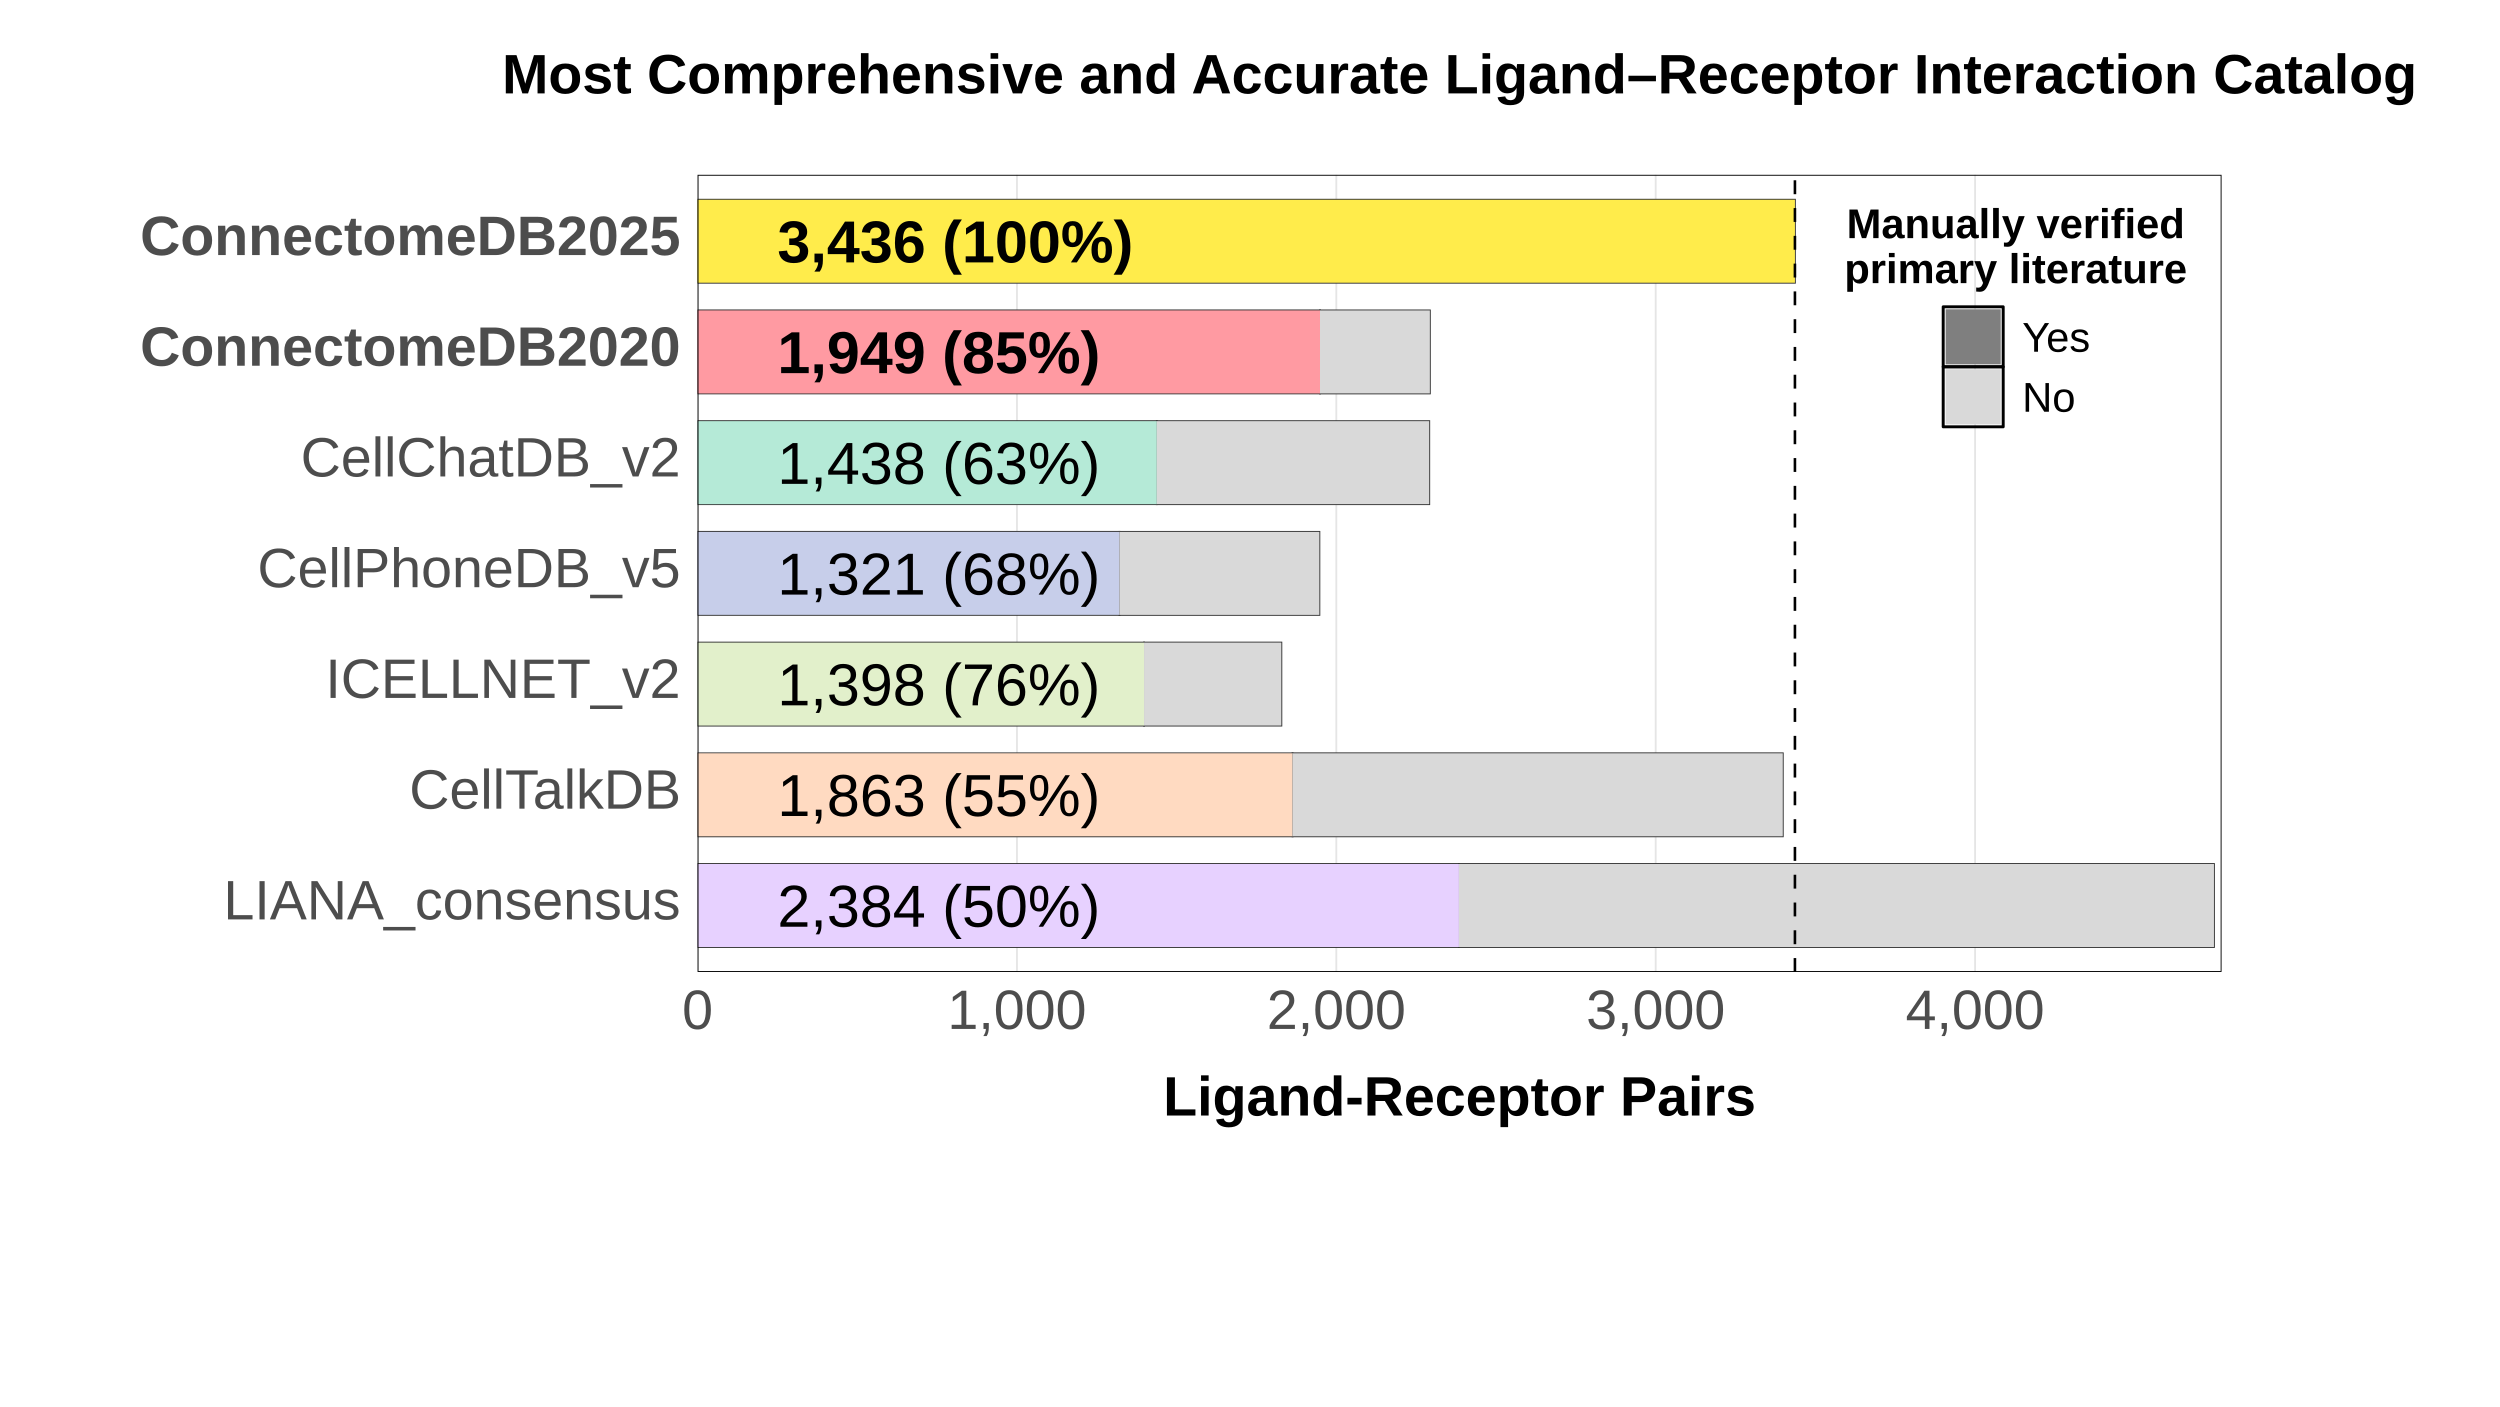
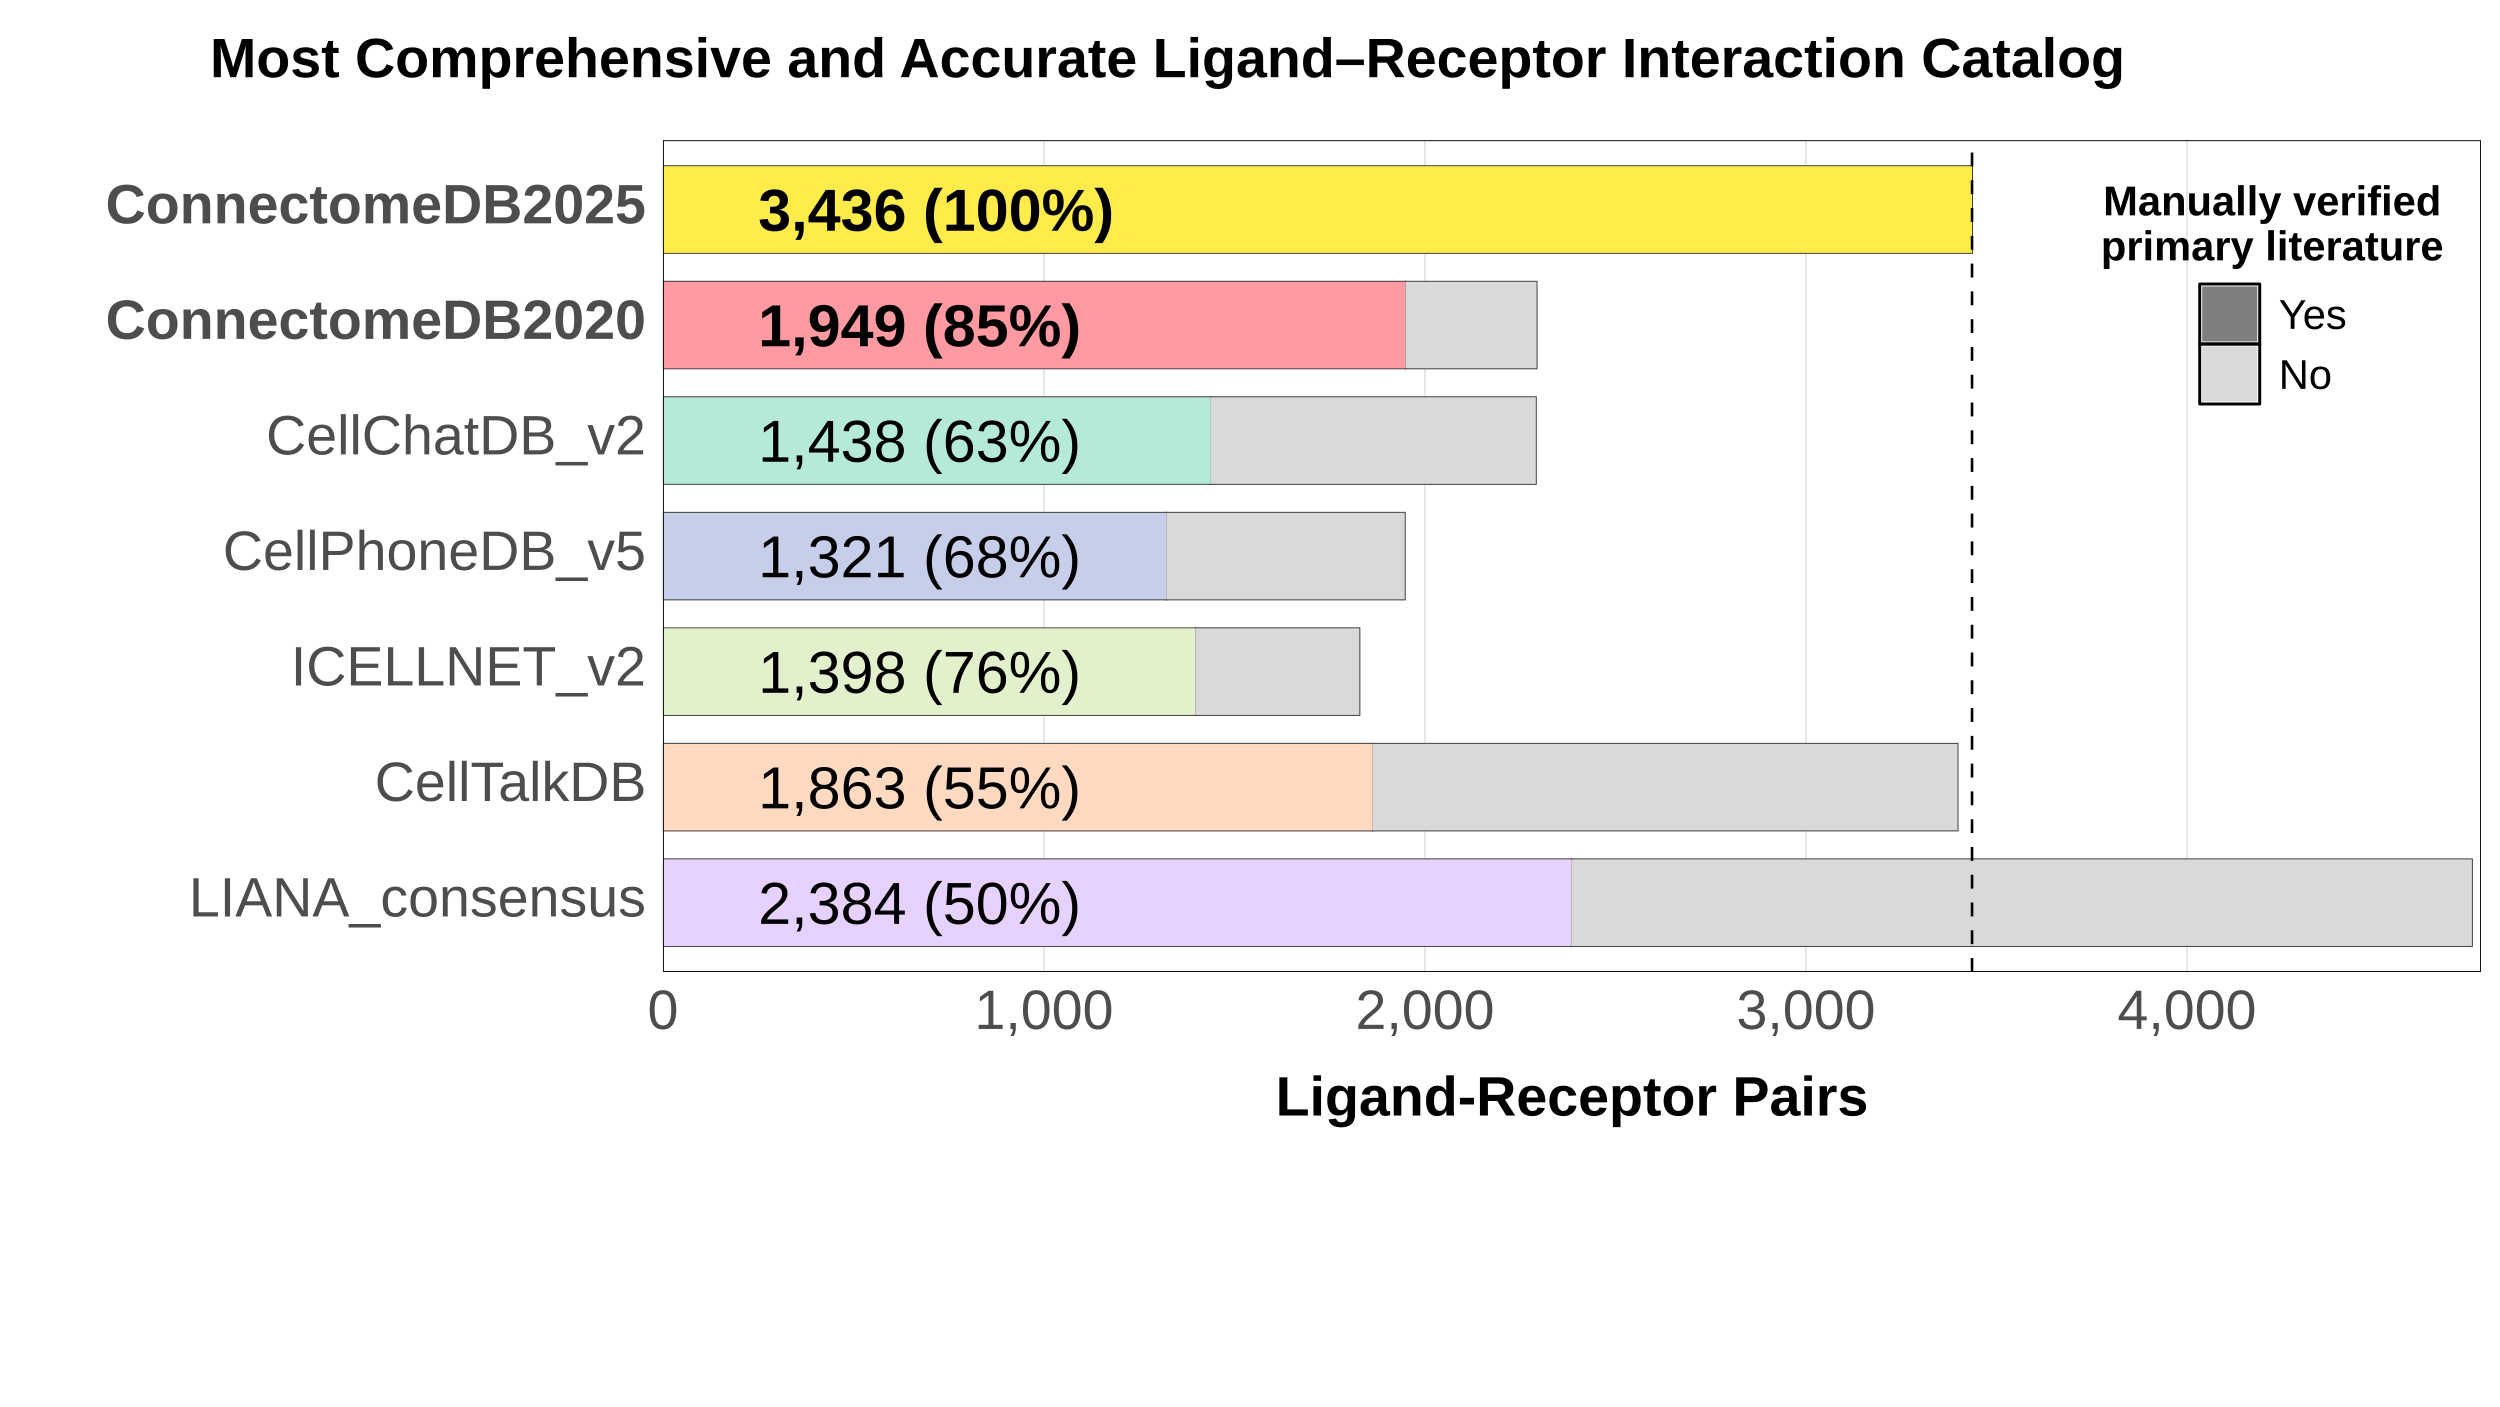
<svg xmlns="http://www.w3.org/2000/svg" width="720.00pt" height="405.00pt" viewBox="0 0 720.00 405.00">
  <g class="svglite">
    <defs>
      <style type="text/css">
    .svglite line, .svglite polyline, .svglite polygon, .svglite path, .svglite rect, .svglite circle {
      fill: none;
      stroke: #000000;
      stroke-linecap: round;
      stroke-linejoin: round;
      stroke-miterlimit: 10.00;
    }
    .svglite text {
      white-space: pre;
    }
    .svglite g.glyphgroup path {
      fill: inherit;
      stroke: none;
    }
  </style>
    </defs>
    <rect width="100%" height="100%" style="stroke: none; fill: none;" />
    <defs>
      <clipPath id="cpMC4wMHw3MjAuMDB8MC4wMHw0MDUuMDA=">
        <rect x="0.00" y="0.00" width="720.00" height="405.00" />
      </clipPath>
    </defs>
    <g clip-path="url(#cpMC4wMHw3MjAuMDB8MC4wMHw0MDUuMDA=)">
</g>
    <defs>
-       <clipPath id="cpOS45Nnw2NDUuMjh8OS45NnwzMzAuMjg=">
-         <rect x="9.96" y="9.96" width="635.32" height="320.32" />
+       <clipPath id="cpMC4wMHw3MjAuMDB8MC4wMHwzMzAuMjg=">
+         <rect x="0.00" y="0.00" width="720.00" height="330.28" />
      </clipPath>
    </defs>
-     <g clip-path="url(#cpOS45Nnw2NDUuMjh8OS45NnwzMzAuMjg=)">
+     <g clip-path="url(#cpMC4wMHw3MjAuMDB8MC4wMHwzMzAuMjg=)">
</g>
    <g clip-path="url(#cpMC4wMHw3MjAuMDB8MC4wMHw0MDUuMDA=)">
</g>
    <defs>
-       <clipPath id="cpMjAwLjkwfDYzOS44MHw1MC4zNHwyNzkuOTI=">
-         <rect x="200.90" y="50.34" width="438.91" height="229.58" />
+       <clipPath id="cpMTkwLjkzfDcxNC41Mnw0MC4zOHwyNzkuOTI=">
+         <rect x="190.93" y="40.38" width="523.59" height="239.54" />
      </clipPath>
    </defs>
-     <g clip-path="url(#cpMjAwLjkwfDYzOS44MHw1MC4zNHwyNzkuOTI=)">
-       <polyline points="200.90,279.92 200.90,50.34 " style="stroke-width: 0.53; stroke: #E5E5E5; stroke-linecap: butt;" />
-       <polyline points="292.88,279.92 292.88,50.34 " style="stroke-width: 0.53; stroke: #E5E5E5; stroke-linecap: butt;" />
-       <polyline points="384.86,279.92 384.86,50.34 " style="stroke-width: 0.53; stroke: #E5E5E5; stroke-linecap: butt;" />
-       <polyline points="476.84,279.92 476.84,50.34 " style="stroke-width: 0.53; stroke: #E5E5E5; stroke-linecap: butt;" />
-       <polyline points="568.82,279.92 568.82,50.34 " style="stroke-width: 0.53; stroke: #E5E5E5; stroke-linecap: butt;" />
-       <rect x="200.90" y="57.52" width="316.04" height="23.91" style="stroke-width: 0.53; stroke: #333333; stroke-linecap: butt; stroke-linejoin: miter; fill: #595959;" />
-       <rect x="516.94" y="57.52" width="0.00" height="23.91" style="stroke-width: 0.53; stroke: #333333; stroke-linecap: butt; stroke-linejoin: miter; fill: #595959;" />
-       <rect x="200.90" y="89.40" width="179.27" height="23.91" style="stroke-width: 0.53; stroke: #333333; stroke-linecap: butt; stroke-linejoin: miter; fill: #595959;" />
-       <rect x="380.16" y="89.40" width="31.64" height="23.91" style="stroke-width: 0.53; stroke: #333333; stroke-linecap: butt; stroke-linejoin: miter; fill: #595959;" />
-       <rect x="200.90" y="216.95" width="171.36" height="23.91" style="stroke-width: 0.53; stroke: #333333; stroke-linecap: butt; stroke-linejoin: miter; fill: #595959;" />
-       <rect x="372.25" y="216.95" width="141.19" height="23.91" style="stroke-width: 0.53; stroke: #333333; stroke-linecap: butt; stroke-linejoin: miter; fill: #595959;" />
-       <rect x="200.90" y="185.06" width="128.59" height="23.91" style="stroke-width: 0.53; stroke: #333333; stroke-linecap: butt; stroke-linejoin: miter; fill: #595959;" />
-       <rect x="329.48" y="185.06" width="39.55" height="23.91" style="stroke-width: 0.53; stroke: #333333; stroke-linecap: butt; stroke-linejoin: miter; fill: #595959;" />
-       <rect x="200.90" y="121.29" width="132.27" height="23.91" style="stroke-width: 0.53; stroke: #333333; stroke-linecap: butt; stroke-linejoin: miter; fill: #595959;" />
-       <rect x="333.16" y="121.29" width="78.46" height="23.91" style="stroke-width: 0.53; stroke: #333333; stroke-linecap: butt; stroke-linejoin: miter; fill: #595959;" />
-       <rect x="200.90" y="153.18" width="121.51" height="23.91" style="stroke-width: 0.53; stroke: #333333; stroke-linecap: butt; stroke-linejoin: miter; fill: #595959;" />
-       <rect x="322.40" y="153.18" width="57.58" height="23.91" style="stroke-width: 0.53; stroke: #333333; stroke-linecap: butt; stroke-linejoin: miter; fill: #595959;" />
-       <rect x="200.90" y="248.83" width="219.28" height="23.91" style="stroke-width: 0.53; stroke: #333333; stroke-linecap: butt; stroke-linejoin: miter; fill: #595959;" />
-       <rect x="420.18" y="248.83" width="217.44" height="23.91" style="stroke-width: 0.53; stroke: #333333; stroke-linecap: butt; stroke-linejoin: miter; fill: #595959;" />
-       <rect x="200.90" y="57.52" width="316.04" height="23.91" style="stroke-width: 1.07; stroke: none; stroke-linecap: butt; stroke-linejoin: miter; fill: #FFEC4B;" />
-       <rect x="516.94" y="57.52" width="0.00" height="23.91" style="stroke-width: 1.07; stroke: none; stroke-linecap: butt; stroke-linejoin: miter; fill: #D9D9D9;" />
-       <rect x="200.90" y="89.40" width="179.27" height="23.91" style="stroke-width: 1.07; stroke: none; stroke-linecap: butt; stroke-linejoin: miter; fill: #FF9AA2;" />
-       <rect x="380.16" y="89.40" width="31.64" height="23.91" style="stroke-width: 1.07; stroke: none; stroke-linecap: butt; stroke-linejoin: miter; fill: #D9D9D9;" />
-       <rect x="200.90" y="216.95" width="171.36" height="23.91" style="stroke-width: 1.07; stroke: none; stroke-linecap: butt; stroke-linejoin: miter; fill: #FFDAC1;" />
-       <rect x="372.25" y="216.95" width="141.19" height="23.91" style="stroke-width: 1.07; stroke: none; stroke-linecap: butt; stroke-linejoin: miter; fill: #D9D9D9;" />
-       <rect x="200.90" y="185.06" width="128.59" height="23.91" style="stroke-width: 1.07; stroke: none; stroke-linecap: butt; stroke-linejoin: miter; fill: #E2F0CB;" />
-       <rect x="329.48" y="185.06" width="39.55" height="23.91" style="stroke-width: 1.07; stroke: none; stroke-linecap: butt; stroke-linejoin: miter; fill: #D9D9D9;" />
-       <rect x="200.90" y="121.29" width="132.27" height="23.91" style="stroke-width: 1.07; stroke: none; stroke-linecap: butt; stroke-linejoin: miter; fill: #B5EAD7;" />
-       <rect x="333.16" y="121.29" width="78.46" height="23.91" style="stroke-width: 1.07; stroke: none; stroke-linecap: butt; stroke-linejoin: miter; fill: #D9D9D9;" />
-       <rect x="200.90" y="153.18" width="121.51" height="23.91" style="stroke-width: 1.07; stroke: none; stroke-linecap: butt; stroke-linejoin: miter; fill: #C7CEEA;" />
-       <rect x="322.40" y="153.18" width="57.58" height="23.91" style="stroke-width: 1.07; stroke: none; stroke-linecap: butt; stroke-linejoin: miter; fill: #D9D9D9;" />
-       <rect x="200.90" y="248.83" width="219.28" height="23.91" style="stroke-width: 1.07; stroke: none; stroke-linecap: butt; stroke-linejoin: miter; fill: #E7D1FF;" />
-       <rect x="420.18" y="248.83" width="217.44" height="23.91" style="stroke-width: 1.07; stroke: none; stroke-linecap: butt; stroke-linejoin: miter; fill: #D9D9D9;" />
-       <text x="223.89" y="75.58" style="font-size: 17.07px; font-weight: bold; font-family: &quot;Arial&quot;;" textLength="102.41px" lengthAdjust="spacingAndGlyphs">3,436 (100%)</text>
-       <text x="223.89" y="107.47" style="font-size: 17.07px; font-weight: bold; font-family: &quot;Arial&quot;;" textLength="92.92px" lengthAdjust="spacingAndGlyphs">1,949 (85%)</text>
-       <text x="223.89" y="235.01" style="font-size: 17.07px; font-family: &quot;Arial&quot;;" textLength="92.92px" lengthAdjust="spacingAndGlyphs">1,863 (55%)</text>
-       <text x="223.89" y="203.13" style="font-size: 17.07px; font-family: &quot;Arial&quot;;" textLength="92.92px" lengthAdjust="spacingAndGlyphs">1,398 (76%)</text>
-       <text x="223.89" y="139.36" style="font-size: 17.07px; font-family: &quot;Arial&quot;;" textLength="92.92px" lengthAdjust="spacingAndGlyphs">1,438 (63%)</text>
-       <text x="223.89" y="171.24" style="font-size: 17.07px; font-family: &quot;Arial&quot;;" textLength="92.92px" lengthAdjust="spacingAndGlyphs">1,321 (68%)</text>
-       <text x="223.89" y="266.90" style="font-size: 17.07px; font-family: &quot;Arial&quot;;" textLength="92.92px" lengthAdjust="spacingAndGlyphs">2,384 (50%)</text>
-       <line x1="516.94" y1="279.92" x2="516.94" y2="50.34" style="stroke-width: 0.75; stroke-dasharray: 4.00,4.00; stroke-linecap: butt;" />
-       <rect x="200.90" y="50.34" width="438.91" height="229.58" style="stroke-width: 0.53;" />
+     <g clip-path="url(#cpMTkwLjkzfDcxNC41Mnw0MC4zOHwyNzkuOTI=)">
+       <polyline points="190.93,279.92 190.93,40.38 " style="stroke-width: 0.53; stroke: #E5E5E5; stroke-linecap: butt;" />
+       <polyline points="300.66,279.92 300.66,40.38 " style="stroke-width: 0.53; stroke: #E5E5E5; stroke-linecap: butt;" />
+       <polyline points="410.39,279.92 410.39,40.38 " style="stroke-width: 0.53; stroke: #E5E5E5; stroke-linecap: butt;" />
+       <polyline points="520.11,279.92 520.11,40.38 " style="stroke-width: 0.53; stroke: #E5E5E5; stroke-linecap: butt;" />
+       <polyline points="629.84,279.92 629.84,40.38 " style="stroke-width: 0.53; stroke: #E5E5E5; stroke-linecap: butt;" />
+       <rect x="190.93" y="47.87" width="377.02" height="24.95" style="stroke-width: 0.53; stroke: #333333; stroke-linecap: butt; stroke-linejoin: miter; fill: #595959;" />
+       <rect x="567.95" y="47.87" width="0.00" height="24.95" style="stroke-width: 0.53; stroke: #333333; stroke-linecap: butt; stroke-linejoin: miter; fill: #595959;" />
+       <rect x="190.93" y="81.14" width="213.86" height="24.95" style="stroke-width: 0.53; stroke: #333333; stroke-linecap: butt; stroke-linejoin: miter; fill: #595959;" />
+       <rect x="404.79" y="81.14" width="37.75" height="24.95" style="stroke-width: 0.53; stroke: #333333; stroke-linecap: butt; stroke-linejoin: miter; fill: #595959;" />
+       <rect x="190.93" y="214.22" width="204.42" height="24.95" style="stroke-width: 0.53; stroke: #333333; stroke-linecap: butt; stroke-linejoin: miter; fill: #595959;" />
+       <rect x="395.35" y="214.22" width="168.43" height="24.95" style="stroke-width: 0.53; stroke: #333333; stroke-linecap: butt; stroke-linejoin: miter; fill: #595959;" />
+       <rect x="190.93" y="180.95" width="153.40" height="24.95" style="stroke-width: 0.53; stroke: #333333; stroke-linecap: butt; stroke-linejoin: miter; fill: #595959;" />
+       <rect x="344.33" y="180.95" width="47.18" height="24.95" style="stroke-width: 0.53; stroke: #333333; stroke-linecap: butt; stroke-linejoin: miter; fill: #595959;" />
+       <rect x="190.93" y="114.41" width="157.79" height="24.95" style="stroke-width: 0.53; stroke: #333333; stroke-linecap: butt; stroke-linejoin: miter; fill: #595959;" />
+       <rect x="348.72" y="114.41" width="93.60" height="24.95" style="stroke-width: 0.53; stroke: #333333; stroke-linecap: butt; stroke-linejoin: miter; fill: #595959;" />
+       <rect x="190.93" y="147.68" width="144.95" height="24.95" style="stroke-width: 0.53; stroke: #333333; stroke-linecap: butt; stroke-linejoin: miter; fill: #595959;" />
+       <rect x="335.88" y="147.68" width="68.69" height="24.95" style="stroke-width: 0.53; stroke: #333333; stroke-linecap: butt; stroke-linejoin: miter; fill: #595959;" />
+       <rect x="190.93" y="247.49" width="261.59" height="24.95" style="stroke-width: 0.53; stroke: #333333; stroke-linecap: butt; stroke-linejoin: miter; fill: #595959;" />
+       <rect x="452.52" y="247.49" width="259.39" height="24.95" style="stroke-width: 0.53; stroke: #333333; stroke-linecap: butt; stroke-linejoin: miter; fill: #595959;" />
+       <rect x="190.93" y="47.87" width="377.02" height="24.95" style="stroke-width: 1.07; stroke: none; stroke-linecap: butt; stroke-linejoin: miter; fill: #FFEC4B;" />
+       <rect x="567.95" y="47.87" width="0.00" height="24.95" style="stroke-width: 1.07; stroke: none; stroke-linecap: butt; stroke-linejoin: miter; fill: #D9D9D9;" />
+       <rect x="190.93" y="81.14" width="213.86" height="24.95" style="stroke-width: 1.07; stroke: none; stroke-linecap: butt; stroke-linejoin: miter; fill: #FF9AA2;" />
+       <rect x="404.79" y="81.14" width="37.75" height="24.95" style="stroke-width: 1.07; stroke: none; stroke-linecap: butt; stroke-linejoin: miter; fill: #D9D9D9;" />
+       <rect x="190.93" y="214.22" width="204.42" height="24.95" style="stroke-width: 1.07; stroke: none; stroke-linecap: butt; stroke-linejoin: miter; fill: #FFDAC1;" />
+       <rect x="395.35" y="214.22" width="168.43" height="24.95" style="stroke-width: 1.07; stroke: none; stroke-linecap: butt; stroke-linejoin: miter; fill: #D9D9D9;" />
+       <rect x="190.93" y="180.95" width="153.40" height="24.95" style="stroke-width: 1.07; stroke: none; stroke-linecap: butt; stroke-linejoin: miter; fill: #E2F0CB;" />
+       <rect x="344.33" y="180.95" width="47.18" height="24.95" style="stroke-width: 1.07; stroke: none; stroke-linecap: butt; stroke-linejoin: miter; fill: #D9D9D9;" />
+       <rect x="190.93" y="114.41" width="157.79" height="24.95" style="stroke-width: 1.07; stroke: none; stroke-linecap: butt; stroke-linejoin: miter; fill: #B5EAD7;" />
+       <rect x="348.72" y="114.41" width="93.60" height="24.95" style="stroke-width: 1.07; stroke: none; stroke-linecap: butt; stroke-linejoin: miter; fill: #D9D9D9;" />
+       <rect x="190.93" y="147.68" width="144.95" height="24.95" style="stroke-width: 1.07; stroke: none; stroke-linecap: butt; stroke-linejoin: miter; fill: #C7CEEA;" />
+       <rect x="335.88" y="147.68" width="68.69" height="24.95" style="stroke-width: 1.07; stroke: none; stroke-linecap: butt; stroke-linejoin: miter; fill: #D9D9D9;" />
+       <rect x="190.93" y="247.49" width="261.59" height="24.95" style="stroke-width: 1.07; stroke: none; stroke-linecap: butt; stroke-linejoin: miter; fill: #E7D1FF;" />
+       <rect x="452.52" y="247.49" width="259.39" height="24.95" style="stroke-width: 1.07; stroke: none; stroke-linecap: butt; stroke-linejoin: miter; fill: #D9D9D9;" />
+       <text x="218.36" y="66.45" style="font-size: 17.07px; font-weight: bold; font-family: &quot;Arial&quot;;" textLength="102.41px" lengthAdjust="spacingAndGlyphs">3,436 (100%)</text>
+       <text x="218.36" y="99.72" style="font-size: 17.07px; font-weight: bold; font-family: &quot;Arial&quot;;" textLength="92.92px" lengthAdjust="spacingAndGlyphs">1,949 (85%)</text>
+       <text x="218.36" y="232.80" style="font-size: 17.07px; font-family: &quot;Arial&quot;;" textLength="92.92px" lengthAdjust="spacingAndGlyphs">1,863 (55%)</text>
+       <text x="218.36" y="199.53" style="font-size: 17.07px; font-family: &quot;Arial&quot;;" textLength="92.92px" lengthAdjust="spacingAndGlyphs">1,398 (76%)</text>
+       <text x="218.36" y="132.99" style="font-size: 17.07px; font-family: &quot;Arial&quot;;" textLength="92.92px" lengthAdjust="spacingAndGlyphs">1,438 (63%)</text>
+       <text x="218.36" y="166.26" style="font-size: 17.07px; font-family: &quot;Arial&quot;;" textLength="92.92px" lengthAdjust="spacingAndGlyphs">1,321 (68%)</text>
+       <text x="218.36" y="266.07" style="font-size: 17.07px; font-family: &quot;Arial&quot;;" textLength="92.92px" lengthAdjust="spacingAndGlyphs">2,384 (50%)</text>
+       <line x1="567.95" y1="279.92" x2="567.95" y2="40.38" style="stroke-width: 0.75; stroke-dasharray: 4.00,4.00; stroke-linecap: butt;" />
+       <rect x="190.93" y="40.38" width="523.59" height="239.54" style="stroke-width: 0.53;" />
    </g>
    <g clip-path="url(#cpMC4wMHw3MjAuMDB8MC4wMHw0MDUuMDA=)">
-       <text x="64.35" y="264.78" style="font-size: 16.00px;fill: #4D4D4D; font-family: &quot;Arial&quot;;" textLength="131.70px" lengthAdjust="spacingAndGlyphs">LIANA_consensus</text>
-       <text x="117.88" y="232.89" style="font-size: 16.00px;fill: #4D4D4D; font-family: &quot;Arial&quot;;" textLength="78.31px" lengthAdjust="spacingAndGlyphs">CellTalkDB</text>
-       <text x="93.71" y="201.00" style="font-size: 16.00px;fill: #4D4D4D; font-family: &quot;Arial&quot;;" textLength="102.33px" lengthAdjust="spacingAndGlyphs">ICELLNET_v2</text>
-       <text x="74.14" y="169.12" style="font-size: 16.00px;fill: #4D4D4D; font-family: &quot;Arial&quot;;" textLength="121.94px" lengthAdjust="spacingAndGlyphs">CellPhoneDB_v5</text>
-       <text x="86.60" y="137.23" style="font-size: 16.00px;fill: #4D4D4D; font-family: &quot;Arial&quot;;" textLength="109.47px" lengthAdjust="spacingAndGlyphs">CellChatDB_v2</text>
-       <text x="40.38" y="105.34" style="font-size: 16.00px; font-weight: bold;fill: #4D4D4D; font-family: &quot;Arial&quot;;" textLength="155.72px" lengthAdjust="spacingAndGlyphs">ConnectomeDB2020</text>
-       <text x="40.38" y="73.46" style="font-size: 16.00px; font-weight: bold;fill: #4D4D4D; font-family: &quot;Arial&quot;;" textLength="155.72px" lengthAdjust="spacingAndGlyphs">ConnectomeDB2025</text>
-       <text x="196.45" y="296.34" style="font-size: 16.00px;fill: #4D4D4D; font-family: &quot;Arial&quot;;" textLength="8.91px" lengthAdjust="spacingAndGlyphs">0</text>
-       <text x="272.86" y="296.34" style="font-size: 16.00px;fill: #4D4D4D; font-family: &quot;Arial&quot;;" textLength="40.08px" lengthAdjust="spacingAndGlyphs">1,000</text>
-       <text x="364.84" y="296.34" style="font-size: 16.00px;fill: #4D4D4D; font-family: &quot;Arial&quot;;" textLength="40.08px" lengthAdjust="spacingAndGlyphs">2,000</text>
-       <text x="456.82" y="296.34" style="font-size: 16.00px;fill: #4D4D4D; font-family: &quot;Arial&quot;;" textLength="40.08px" lengthAdjust="spacingAndGlyphs">3,000</text>
-       <text x="548.80" y="296.34" style="font-size: 16.00px;fill: #4D4D4D; font-family: &quot;Arial&quot;;" textLength="40.08px" lengthAdjust="spacingAndGlyphs">4,000</text>
-       <text x="420.35" y="321.28" text-anchor="middle" style="font-size: 16.00px; font-weight: bold; font-family: &quot;Arial&quot;;" textLength="170.84px" lengthAdjust="spacingAndGlyphs">Ligand-Receptor Pairs</text>
-       <text x="580.52" y="68.59" text-anchor="middle" style="font-size: 12.00px; font-weight: bold; font-family: &quot;Arial&quot;;" textLength="97.33px" lengthAdjust="spacingAndGlyphs">Manually verified</text>
-       <text x="580.52" y="81.55" text-anchor="middle" style="font-size: 12.00px; font-weight: bold; font-family: &quot;Arial&quot;;" textLength="98.69px" lengthAdjust="spacingAndGlyphs">primary literature</text>
-       <rect x="559.64" y="88.36" width="17.28" height="17.28" style="stroke-width: 0.85;" />
-       <rect x="560.35" y="89.07" width="15.86" height="15.86" style="stroke-width: 1.07; stroke: none; stroke-linecap: butt; stroke-linejoin: miter; fill: #7F7F7F;" />
-       <rect x="559.64" y="105.64" width="17.28" height="17.28" style="stroke-width: 0.85;" />
-       <rect x="560.35" y="106.35" width="15.86" height="15.86" style="stroke-width: 1.07; stroke: none; stroke-linecap: butt; stroke-linejoin: miter; fill: #D9D9D9;" />
-       <text x="582.40" y="101.30" style="font-size: 12.00px; font-family: &quot;Arial&quot;;" textLength="19.58px" lengthAdjust="spacingAndGlyphs">Yes</text>
-       <text x="582.40" y="118.58" style="font-size: 12.00px; font-family: &quot;Arial&quot;;" textLength="15.34px" lengthAdjust="spacingAndGlyphs">No</text>
-       <text x="420.35" y="26.90" text-anchor="middle" style="font-size: 16.00px; font-weight: bold; font-family: &quot;Arial&quot;;" textLength="551.98px" lengthAdjust="spacingAndGlyphs">Most Comprehensive and Accurate Ligand–Receptor Interaction Catalog</text>
+       <text x="54.39" y="263.95" style="font-size: 16.00px;fill: #4D4D4D; font-family: &quot;Arial&quot;;" textLength="131.70px" lengthAdjust="spacingAndGlyphs">LIANA_consensus</text>
+       <text x="107.92" y="230.68" style="font-size: 16.00px;fill: #4D4D4D; font-family: &quot;Arial&quot;;" textLength="78.31px" lengthAdjust="spacingAndGlyphs">CellTalkDB</text>
+       <text x="83.75" y="197.41" style="font-size: 16.00px;fill: #4D4D4D; font-family: &quot;Arial&quot;;" textLength="102.33px" lengthAdjust="spacingAndGlyphs">ICELLNET_v2</text>
+       <text x="64.18" y="164.14" style="font-size: 16.00px;fill: #4D4D4D; font-family: &quot;Arial&quot;;" textLength="121.94px" lengthAdjust="spacingAndGlyphs">CellPhoneDB_v5</text>
+       <text x="76.64" y="130.87" style="font-size: 16.00px;fill: #4D4D4D; font-family: &quot;Arial&quot;;" textLength="109.47px" lengthAdjust="spacingAndGlyphs">CellChatDB_v2</text>
+       <text x="30.42" y="97.60" style="font-size: 16.00px; font-weight: bold;fill: #4D4D4D; font-family: &quot;Arial&quot;;" textLength="155.72px" lengthAdjust="spacingAndGlyphs">ConnectomeDB2020</text>
+       <text x="30.42" y="64.33" style="font-size: 16.00px; font-weight: bold;fill: #4D4D4D; font-family: &quot;Arial&quot;;" textLength="155.72px" lengthAdjust="spacingAndGlyphs">ConnectomeDB2025</text>
+       <text x="186.48" y="296.34" style="font-size: 16.00px;fill: #4D4D4D; font-family: &quot;Arial&quot;;" textLength="8.91px" lengthAdjust="spacingAndGlyphs">0</text>
+       <text x="280.64" y="296.34" style="font-size: 16.00px;fill: #4D4D4D; font-family: &quot;Arial&quot;;" textLength="40.08px" lengthAdjust="spacingAndGlyphs">1,000</text>
+       <text x="390.37" y="296.34" style="font-size: 16.00px;fill: #4D4D4D; font-family: &quot;Arial&quot;;" textLength="40.08px" lengthAdjust="spacingAndGlyphs">2,000</text>
+       <text x="500.10" y="296.34" style="font-size: 16.00px;fill: #4D4D4D; font-family: &quot;Arial&quot;;" textLength="40.08px" lengthAdjust="spacingAndGlyphs">3,000</text>
+       <text x="609.82" y="296.34" style="font-size: 16.00px;fill: #4D4D4D; font-family: &quot;Arial&quot;;" textLength="40.08px" lengthAdjust="spacingAndGlyphs">4,000</text>
+       <text x="452.73" y="321.28" text-anchor="middle" style="font-size: 16.00px; font-weight: bold; font-family: &quot;Arial&quot;;" textLength="170.84px" lengthAdjust="spacingAndGlyphs">Ligand-Receptor Pairs</text>
+       <text x="654.40" y="62.02" text-anchor="middle" style="font-size: 12.00px; font-weight: bold; font-family: &quot;Arial&quot;;" textLength="97.33px" lengthAdjust="spacingAndGlyphs">Manually verified</text>
+       <text x="654.40" y="74.98" text-anchor="middle" style="font-size: 12.00px; font-weight: bold; font-family: &quot;Arial&quot;;" textLength="98.69px" lengthAdjust="spacingAndGlyphs">primary literature</text>
+       <rect x="633.52" y="81.79" width="17.28" height="17.28" style="stroke-width: 0.85;" />
+       <rect x="634.23" y="82.49" width="15.86" height="15.86" style="stroke-width: 1.07; stroke: none; stroke-linecap: butt; stroke-linejoin: miter; fill: #7F7F7F;" />
+       <rect x="633.52" y="99.07" width="17.28" height="17.28" style="stroke-width: 0.85;" />
+       <rect x="634.23" y="99.77" width="15.86" height="15.86" style="stroke-width: 1.07; stroke: none; stroke-linecap: butt; stroke-linejoin: miter; fill: #D9D9D9;" />
+       <text x="656.28" y="94.72" style="font-size: 12.00px; font-family: &quot;Arial&quot;;" textLength="19.58px" lengthAdjust="spacingAndGlyphs">Yes</text>
+       <text x="656.28" y="112.00" style="font-size: 12.00px; font-family: &quot;Arial&quot;;" textLength="15.34px" lengthAdjust="spacingAndGlyphs">No</text>
+       <text x="612.00" y="22.24" text-anchor="end" style="font-size: 16.00px; font-weight: bold; font-family: &quot;Arial&quot;;" textLength="551.98px" lengthAdjust="spacingAndGlyphs">Most Comprehensive and Accurate Ligand–Receptor Interaction Catalog</text>
    </g>
  </g>
</svg>
